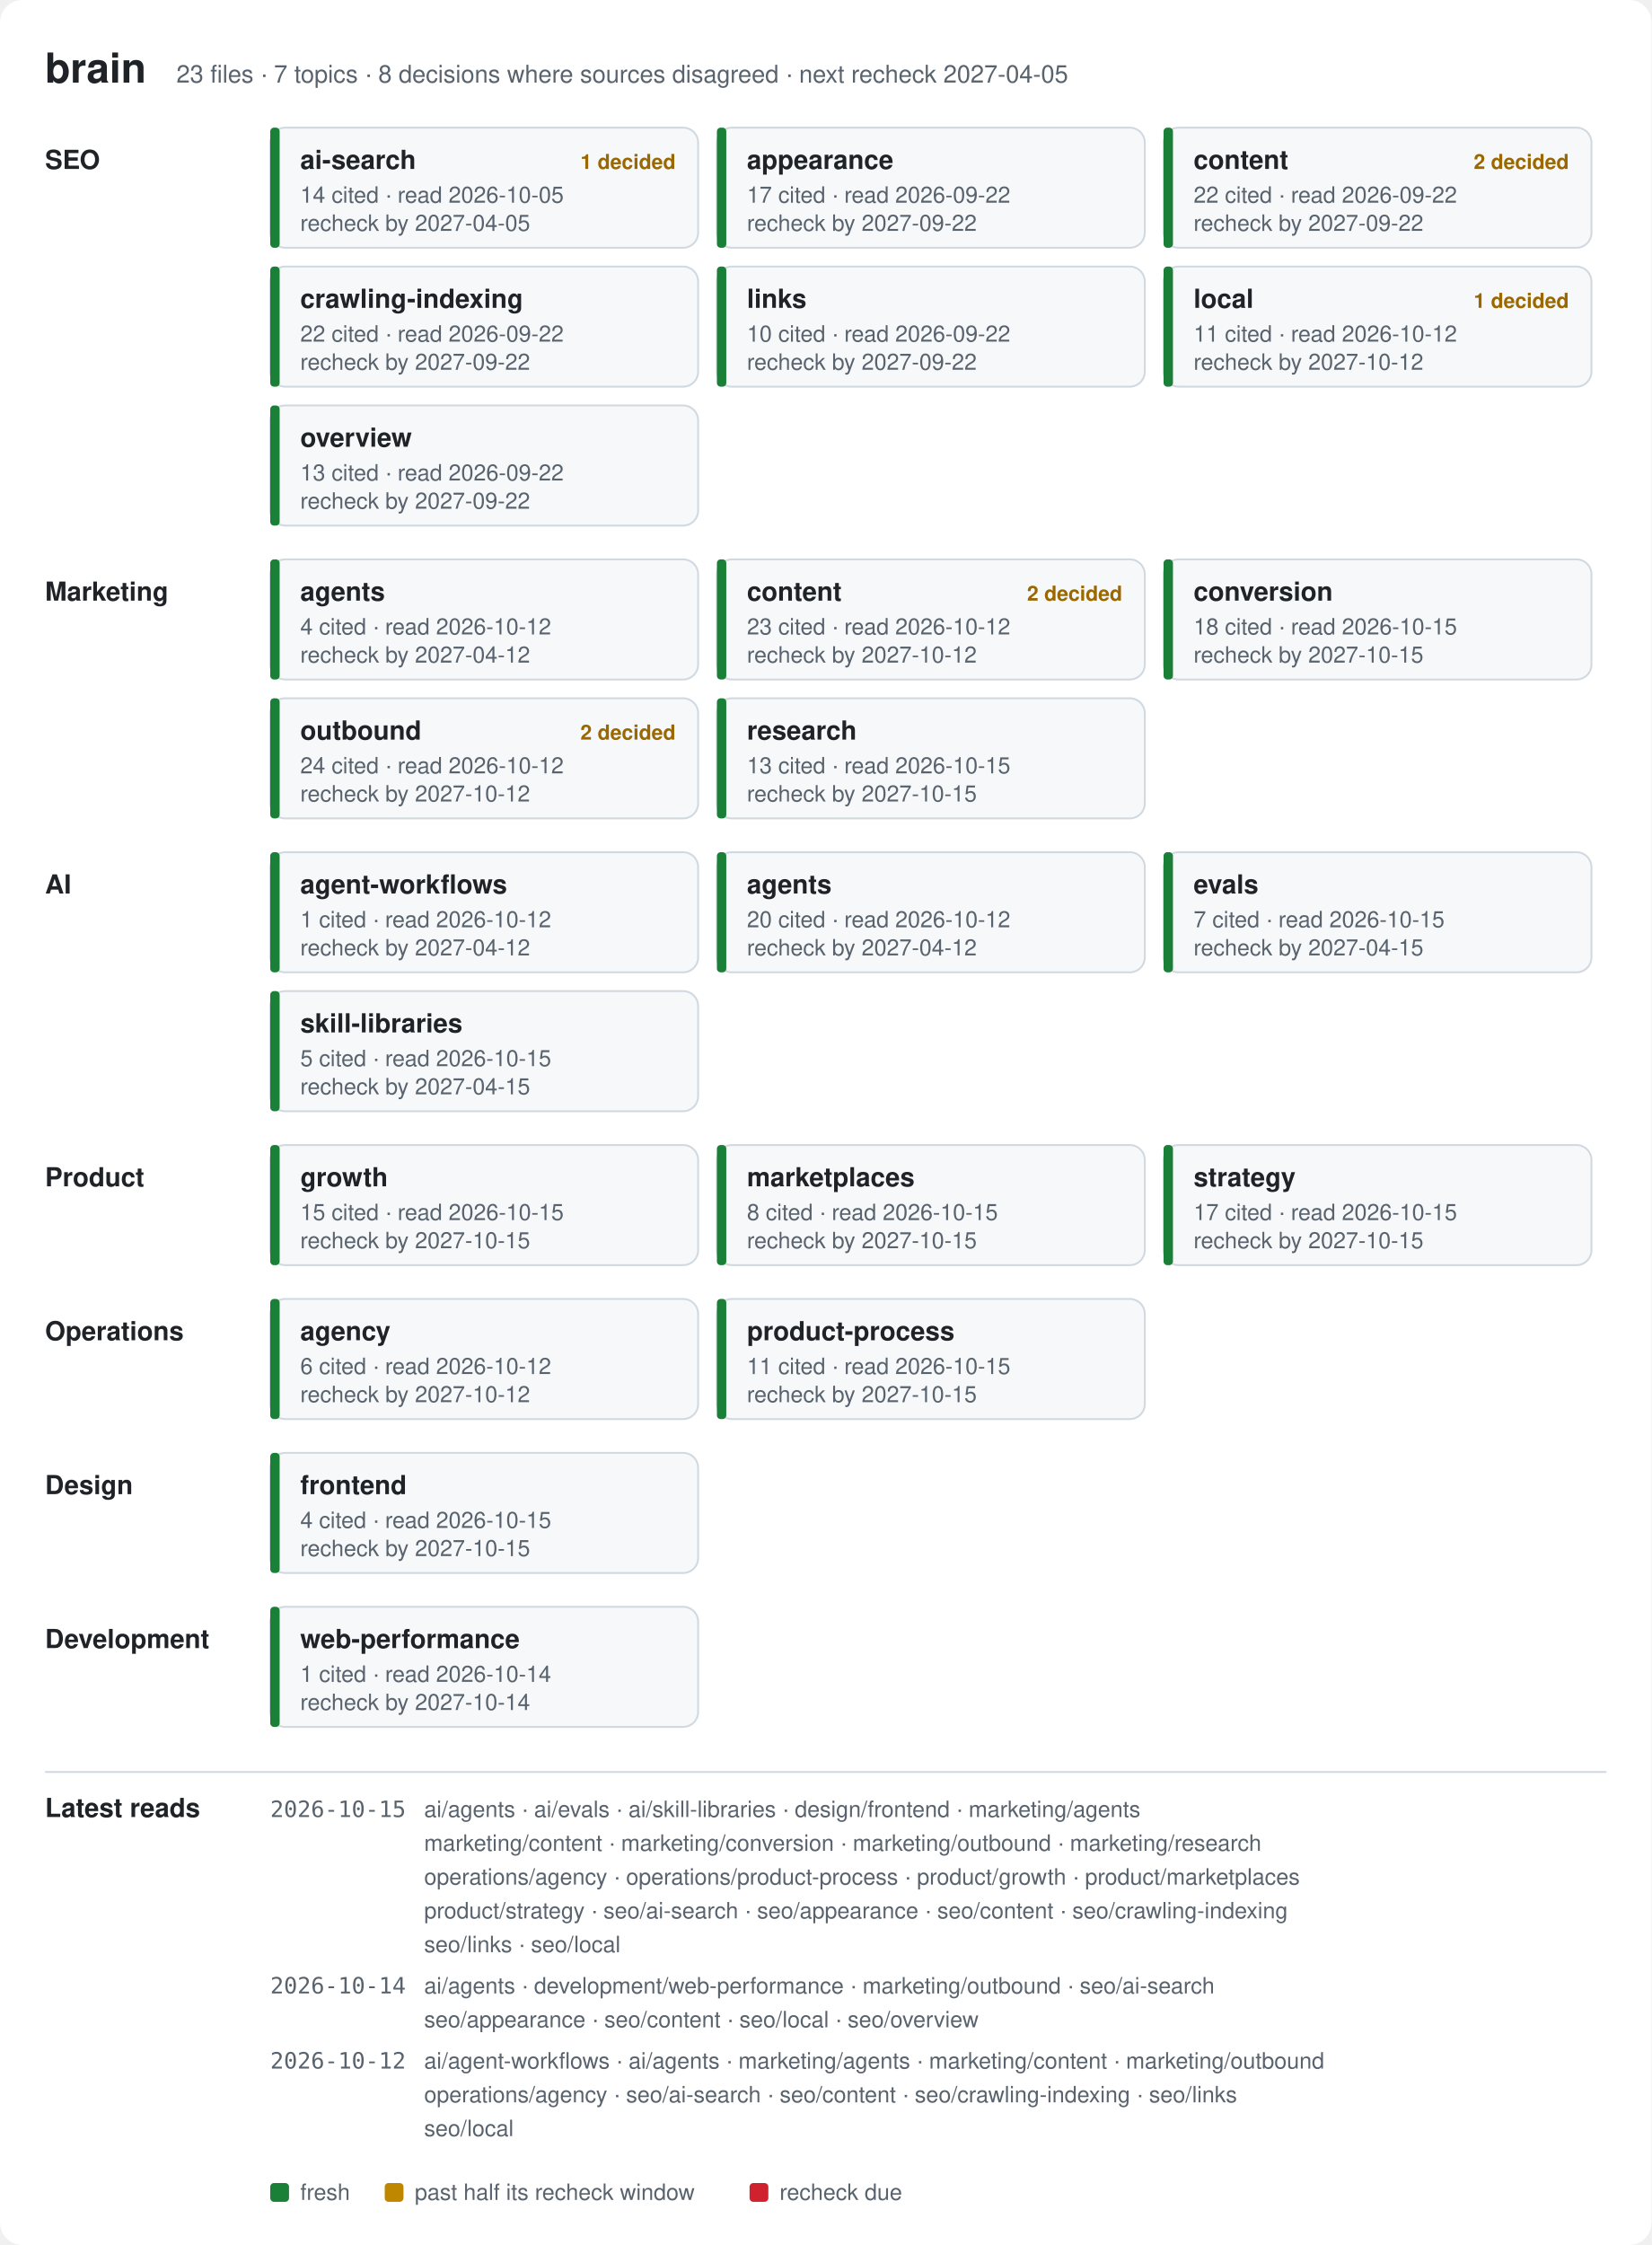
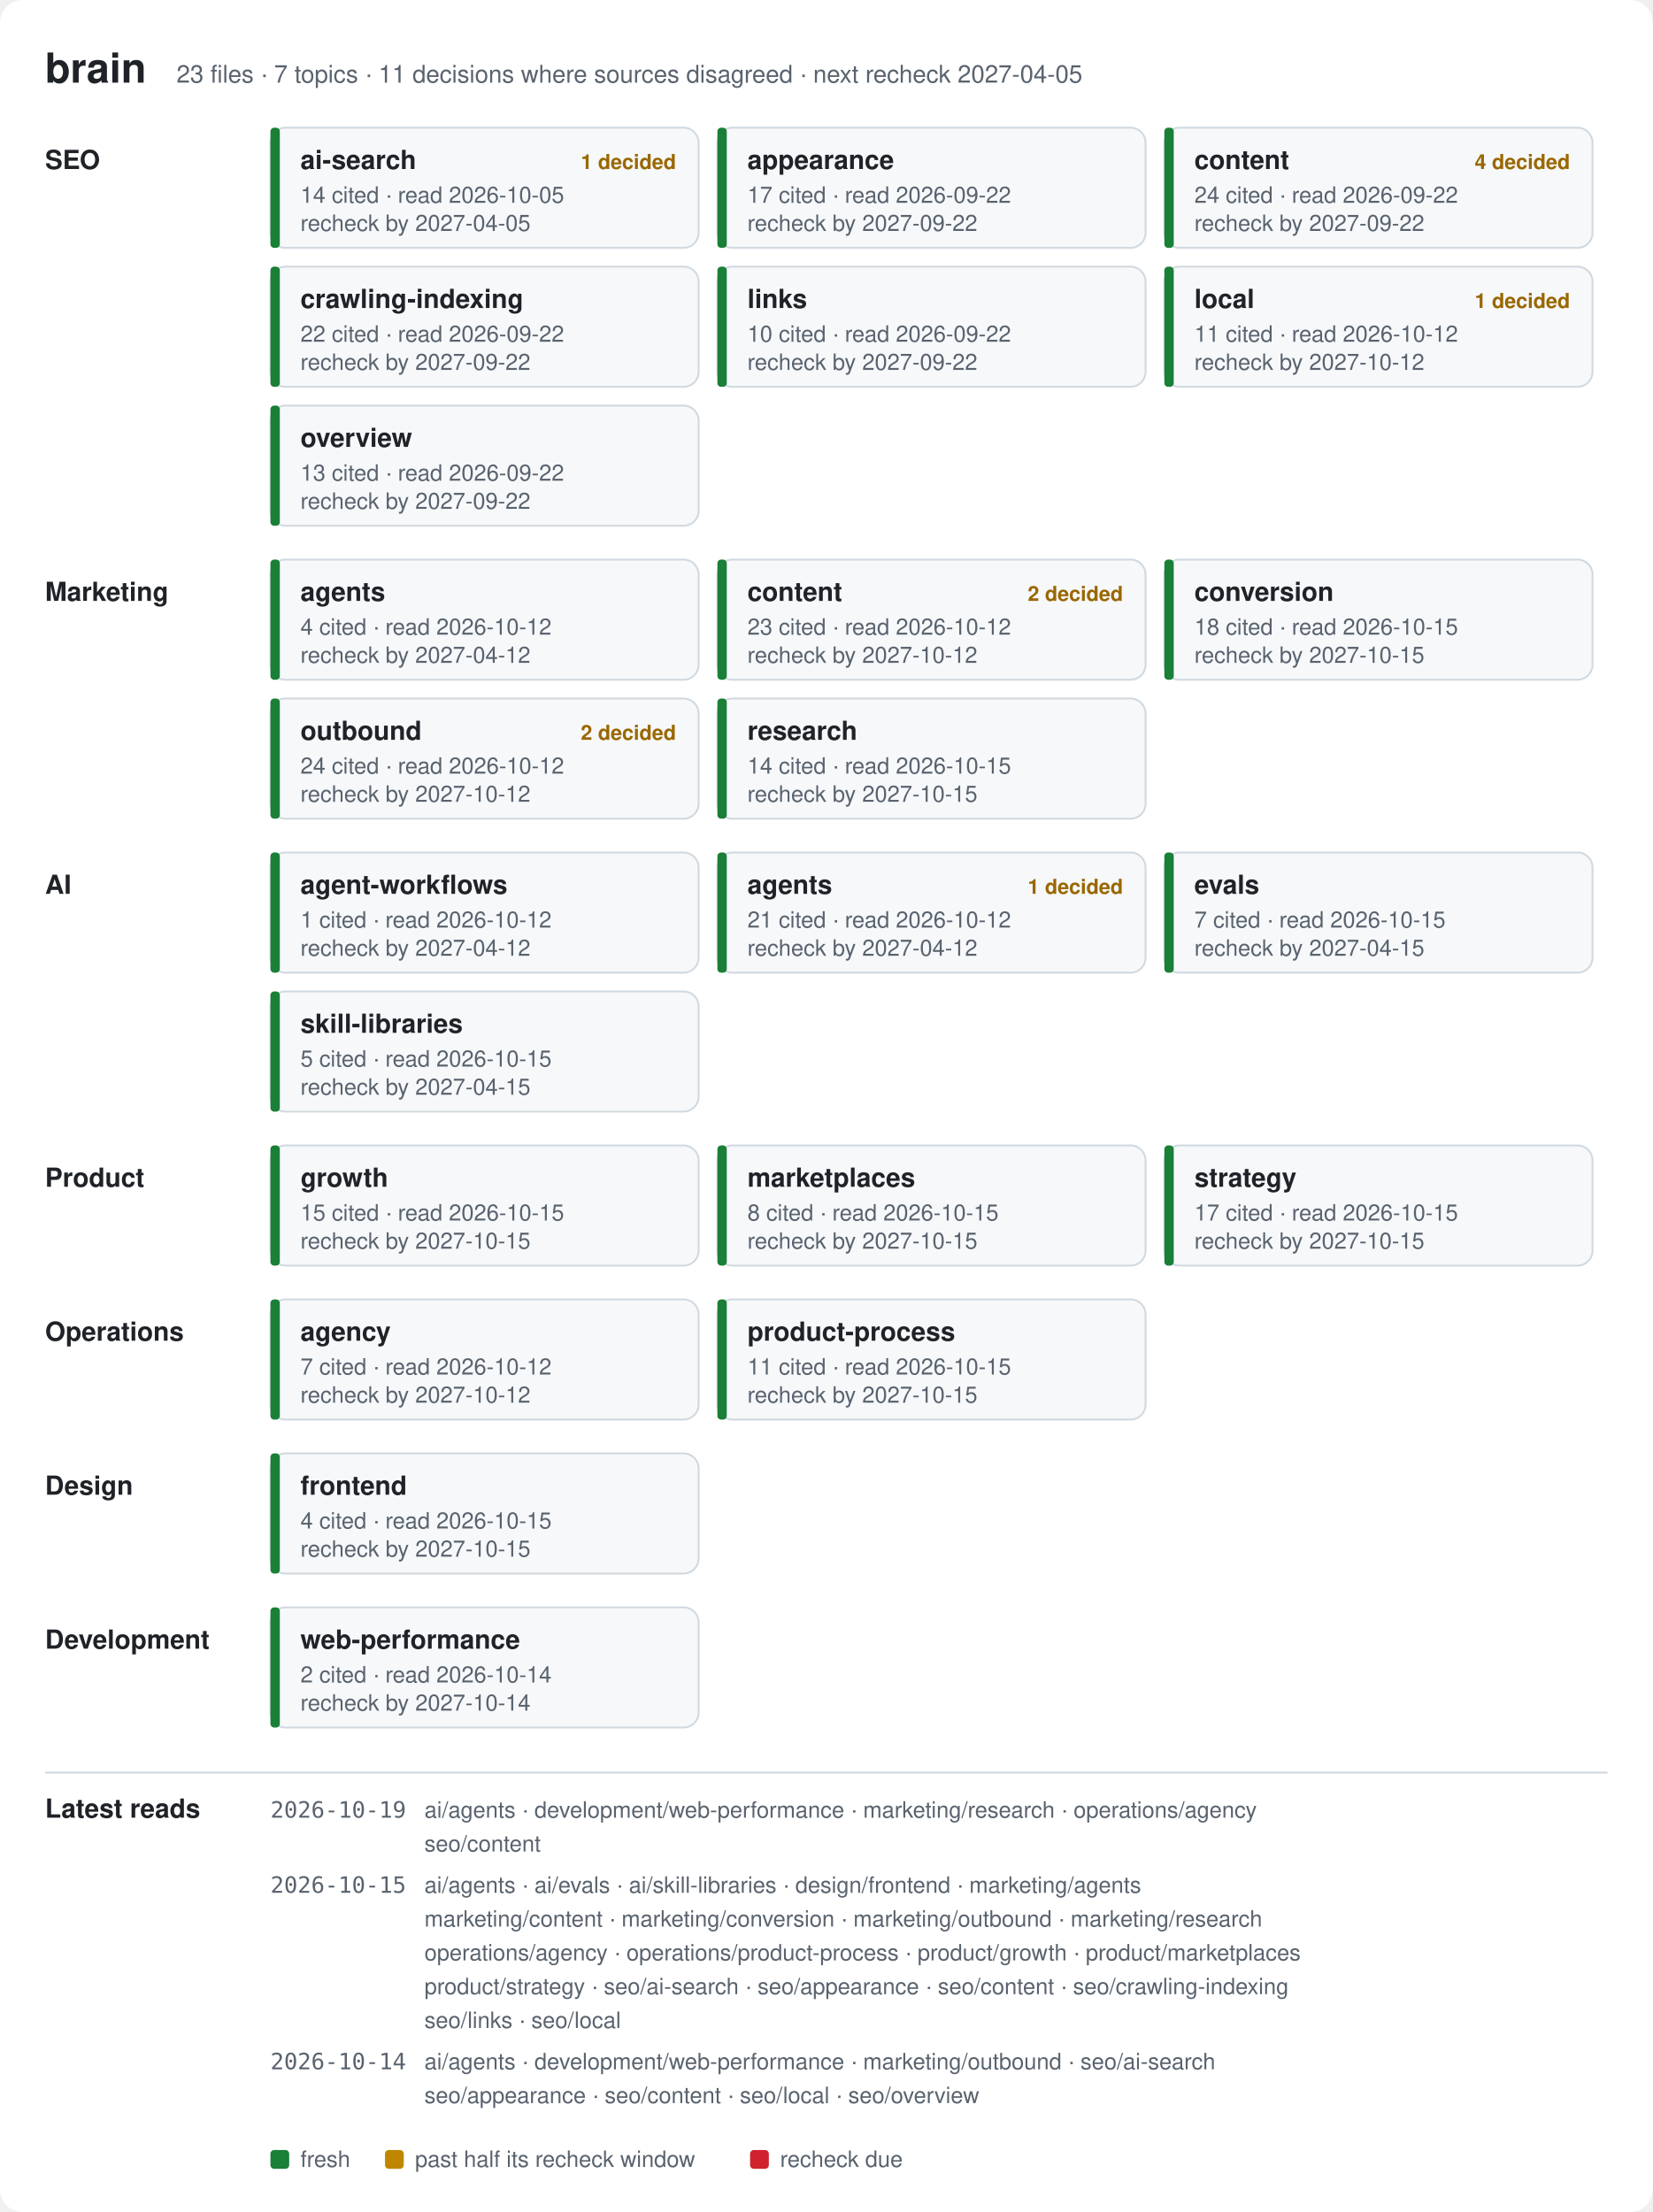
- <svg xmlns="http://www.w3.org/2000/svg" width="880" height="1196" viewBox="0 0 880 1196" role="img" aria-label="Brain map: 23 files · 7 topics · 8 decisions where sources disagreed · next recheck 2027-04-05">
+ <svg xmlns="http://www.w3.org/2000/svg" width="880" height="1178" viewBox="0 0 880 1178" role="img" aria-label="Brain map: 23 files · 7 topics · 11 decisions where sources disagreed · next recheck 2027-04-05">
  <style>
    text { font-family: -apple-system, BlinkMacSystemFont, 'Segoe UI', Helvetica, Arial, sans-serif; fill: #1f2328; }
    .h1 { font-size: 22px; font-weight: 700; }
    .topic { font-size: 14px; font-weight: 600; }
    .name { font-size: 14px; font-weight: 600; }
    .small { font-size: 12px; fill: #59636e; }
    .muted { font-size: 13px; fill: #59636e; }
    .mono { font-family: ui-monospace, SFMono-Regular, Menlo, monospace; }
    .badge { font-size: 11px; font-weight: 600; fill: #9a6700; }
    .bg { fill: #ffffff; }
    .card { fill: #f6f8fa; stroke: #d1d9e0; }
    .rule { stroke: #d1d9e0; }
    .s-fresh { fill: #1a7f37; } .s-soon { fill: #bf8700; } .s-due { fill: #cf222e; } .s-none { fill: #818b98; }
    .t-soon { fill: #9a6700; } .t-due { fill: #cf222e; font-weight: 600; }
    a:hover .card { stroke: #0969da; }
    @media (prefers-color-scheme: dark) {
      text { fill: #f0f6fc; }
      .small, .muted { fill: #9198a1; }
      .badge, .t-soon { fill: #d29922; }
      .t-due { fill: #f85149; }
      .bg { fill: #0d1117; }
      .card { fill: #151b23; stroke: #3d444d; }
      .rule { stroke: #3d444d; }
      .s-fresh { fill: #3fb950; } .s-soon { fill: #d29922; } .s-due { fill: #f85149; }
      a:hover .card { stroke: #4493f8; }
    }
</style>
-   <rect width="880" height="1196" rx="12" class="bg" />
+   <rect width="880" height="1178" rx="12" class="bg" />
  <text x="24" y="44" class="h1">brain</text>
-   <text x="94" y="44" class="muted">23 files · 7 topics · 8 decisions where sources disagreed · next recheck 2027-04-05</text>
+   <text x="94" y="44" class="muted">23 files · 7 topics · 11 decisions where sources disagreed · next recheck 2027-04-05</text>
  <text x="24" y="90" class="topic">SEO</text>
  <a href="seo/ai-search.md">
    <g>
      <rect x="144" y="68" width="228" height="64" rx="8" class="card" />
      <rect x="144" y="68" width="5" height="64" rx="2" class="s-fresh" />
      <text x="160" y="90" class="name">ai-search</text>
      <text x="360" y="90" class="badge" text-anchor="end">1 decided</text>
      <text x="160" y="108" class="small">14 cited · read 2026-10-05</text>
      <text x="160" y="123" class="small t-fresh">recheck by 2027-04-05</text>
    </g>
  </a>
  <a href="seo/appearance.md">
    <g>
      <rect x="382" y="68" width="228" height="64" rx="8" class="card" />
      <rect x="382" y="68" width="5" height="64" rx="2" class="s-fresh" />
      <text x="398" y="90" class="name">appearance</text>
      <text x="398" y="108" class="small">17 cited · read 2026-09-22</text>
      <text x="398" y="123" class="small t-fresh">recheck by 2027-09-22</text>
    </g>
  </a>
  <a href="seo/content.md">
    <g>
      <rect x="620" y="68" width="228" height="64" rx="8" class="card" />
      <rect x="620" y="68" width="5" height="64" rx="2" class="s-fresh" />
      <text x="636" y="90" class="name">content</text>
-       <text x="836" y="90" class="badge" text-anchor="end">2 decided</text>
-       <text x="636" y="108" class="small">22 cited · read 2026-09-22</text>
+       <text x="836" y="90" class="badge" text-anchor="end">4 decided</text>
+       <text x="636" y="108" class="small">24 cited · read 2026-09-22</text>
      <text x="636" y="123" class="small t-fresh">recheck by 2027-09-22</text>
    </g>
  </a>
  <a href="seo/crawling-indexing.md">
    <g>
      <rect x="144" y="142" width="228" height="64" rx="8" class="card" />
      <rect x="144" y="142" width="5" height="64" rx="2" class="s-fresh" />
      <text x="160" y="164" class="name">crawling-indexing</text>
      <text x="160" y="182" class="small">22 cited · read 2026-09-22</text>
      <text x="160" y="197" class="small t-fresh">recheck by 2027-09-22</text>
    </g>
  </a>
  <a href="seo/links.md">
    <g>
      <rect x="382" y="142" width="228" height="64" rx="8" class="card" />
      <rect x="382" y="142" width="5" height="64" rx="2" class="s-fresh" />
      <text x="398" y="164" class="name">links</text>
      <text x="398" y="182" class="small">10 cited · read 2026-09-22</text>
      <text x="398" y="197" class="small t-fresh">recheck by 2027-09-22</text>
    </g>
  </a>
  <a href="seo/local.md">
    <g>
      <rect x="620" y="142" width="228" height="64" rx="8" class="card" />
      <rect x="620" y="142" width="5" height="64" rx="2" class="s-fresh" />
      <text x="636" y="164" class="name">local</text>
      <text x="836" y="164" class="badge" text-anchor="end">1 decided</text>
      <text x="636" y="182" class="small">11 cited · read 2026-10-12</text>
      <text x="636" y="197" class="small t-fresh">recheck by 2027-10-12</text>
    </g>
  </a>
  <a href="seo/overview.md">
    <g>
      <rect x="144" y="216" width="228" height="64" rx="8" class="card" />
      <rect x="144" y="216" width="5" height="64" rx="2" class="s-fresh" />
      <text x="160" y="238" class="name">overview</text>
      <text x="160" y="256" class="small">13 cited · read 2026-09-22</text>
      <text x="160" y="271" class="small t-fresh">recheck by 2027-09-22</text>
    </g>
  </a>
  <text x="24" y="320" class="topic">Marketing</text>
  <a href="marketing/agents.md">
    <g>
      <rect x="144" y="298" width="228" height="64" rx="8" class="card" />
      <rect x="144" y="298" width="5" height="64" rx="2" class="s-fresh" />
      <text x="160" y="320" class="name">agents</text>
      <text x="160" y="338" class="small">4 cited · read 2026-10-12</text>
      <text x="160" y="353" class="small t-fresh">recheck by 2027-04-12</text>
    </g>
  </a>
  <a href="marketing/content.md">
    <g>
      <rect x="382" y="298" width="228" height="64" rx="8" class="card" />
      <rect x="382" y="298" width="5" height="64" rx="2" class="s-fresh" />
      <text x="398" y="320" class="name">content</text>
      <text x="598" y="320" class="badge" text-anchor="end">2 decided</text>
      <text x="398" y="338" class="small">23 cited · read 2026-10-12</text>
      <text x="398" y="353" class="small t-fresh">recheck by 2027-10-12</text>
    </g>
  </a>
  <a href="marketing/conversion.md">
    <g>
      <rect x="620" y="298" width="228" height="64" rx="8" class="card" />
      <rect x="620" y="298" width="5" height="64" rx="2" class="s-fresh" />
      <text x="636" y="320" class="name">conversion</text>
      <text x="636" y="338" class="small">18 cited · read 2026-10-15</text>
      <text x="636" y="353" class="small t-fresh">recheck by 2027-10-15</text>
    </g>
  </a>
  <a href="marketing/outbound.md">
    <g>
      <rect x="144" y="372" width="228" height="64" rx="8" class="card" />
      <rect x="144" y="372" width="5" height="64" rx="2" class="s-fresh" />
      <text x="160" y="394" class="name">outbound</text>
      <text x="360" y="394" class="badge" text-anchor="end">2 decided</text>
      <text x="160" y="412" class="small">24 cited · read 2026-10-12</text>
      <text x="160" y="427" class="small t-fresh">recheck by 2027-10-12</text>
    </g>
  </a>
  <a href="marketing/research.md">
    <g>
      <rect x="382" y="372" width="228" height="64" rx="8" class="card" />
      <rect x="382" y="372" width="5" height="64" rx="2" class="s-fresh" />
      <text x="398" y="394" class="name">research</text>
-       <text x="398" y="412" class="small">13 cited · read 2026-10-15</text>
+       <text x="398" y="412" class="small">14 cited · read 2026-10-15</text>
      <text x="398" y="427" class="small t-fresh">recheck by 2027-10-15</text>
    </g>
  </a>
  <text x="24" y="476" class="topic">AI</text>
  <a href="ai/agent-workflows.md">
    <g>
      <rect x="144" y="454" width="228" height="64" rx="8" class="card" />
      <rect x="144" y="454" width="5" height="64" rx="2" class="s-fresh" />
      <text x="160" y="476" class="name">agent-workflows</text>
      <text x="160" y="494" class="small">1 cited · read 2026-10-12</text>
      <text x="160" y="509" class="small t-fresh">recheck by 2027-04-12</text>
    </g>
  </a>
  <a href="ai/agents.md">
    <g>
      <rect x="382" y="454" width="228" height="64" rx="8" class="card" />
      <rect x="382" y="454" width="5" height="64" rx="2" class="s-fresh" />
      <text x="398" y="476" class="name">agents</text>
-       <text x="398" y="494" class="small">20 cited · read 2026-10-12</text>
+       <text x="598" y="476" class="badge" text-anchor="end">1 decided</text>
+       <text x="398" y="494" class="small">21 cited · read 2026-10-12</text>
      <text x="398" y="509" class="small t-fresh">recheck by 2027-04-12</text>
    </g>
  </a>
  <a href="ai/evals.md">
    <g>
      <rect x="620" y="454" width="228" height="64" rx="8" class="card" />
      <rect x="620" y="454" width="5" height="64" rx="2" class="s-fresh" />
      <text x="636" y="476" class="name">evals</text>
      <text x="636" y="494" class="small">7 cited · read 2026-10-15</text>
      <text x="636" y="509" class="small t-fresh">recheck by 2027-04-15</text>
    </g>
  </a>
  <a href="ai/skill-libraries.md">
    <g>
      <rect x="144" y="528" width="228" height="64" rx="8" class="card" />
      <rect x="144" y="528" width="5" height="64" rx="2" class="s-fresh" />
      <text x="160" y="550" class="name">skill-libraries</text>
      <text x="160" y="568" class="small">5 cited · read 2026-10-15</text>
      <text x="160" y="583" class="small t-fresh">recheck by 2027-04-15</text>
    </g>
  </a>
  <text x="24" y="632" class="topic">Product</text>
  <a href="product/growth.md">
    <g>
      <rect x="144" y="610" width="228" height="64" rx="8" class="card" />
      <rect x="144" y="610" width="5" height="64" rx="2" class="s-fresh" />
      <text x="160" y="632" class="name">growth</text>
      <text x="160" y="650" class="small">15 cited · read 2026-10-15</text>
      <text x="160" y="665" class="small t-fresh">recheck by 2027-10-15</text>
    </g>
  </a>
  <a href="product/marketplaces.md">
    <g>
      <rect x="382" y="610" width="228" height="64" rx="8" class="card" />
      <rect x="382" y="610" width="5" height="64" rx="2" class="s-fresh" />
      <text x="398" y="632" class="name">marketplaces</text>
      <text x="398" y="650" class="small">8 cited · read 2026-10-15</text>
      <text x="398" y="665" class="small t-fresh">recheck by 2027-10-15</text>
    </g>
  </a>
  <a href="product/strategy.md">
    <g>
      <rect x="620" y="610" width="228" height="64" rx="8" class="card" />
      <rect x="620" y="610" width="5" height="64" rx="2" class="s-fresh" />
      <text x="636" y="632" class="name">strategy</text>
      <text x="636" y="650" class="small">17 cited · read 2026-10-15</text>
      <text x="636" y="665" class="small t-fresh">recheck by 2027-10-15</text>
    </g>
  </a>
  <text x="24" y="714" class="topic">Operations</text>
  <a href="operations/agency.md">
    <g>
      <rect x="144" y="692" width="228" height="64" rx="8" class="card" />
      <rect x="144" y="692" width="5" height="64" rx="2" class="s-fresh" />
      <text x="160" y="714" class="name">agency</text>
-       <text x="160" y="732" class="small">6 cited · read 2026-10-12</text>
+       <text x="160" y="732" class="small">7 cited · read 2026-10-12</text>
      <text x="160" y="747" class="small t-fresh">recheck by 2027-10-12</text>
    </g>
  </a>
  <a href="operations/product-process.md">
    <g>
      <rect x="382" y="692" width="228" height="64" rx="8" class="card" />
      <rect x="382" y="692" width="5" height="64" rx="2" class="s-fresh" />
      <text x="398" y="714" class="name">product-process</text>
      <text x="398" y="732" class="small">11 cited · read 2026-10-15</text>
      <text x="398" y="747" class="small t-fresh">recheck by 2027-10-15</text>
    </g>
  </a>
  <text x="24" y="796" class="topic">Design</text>
  <a href="design/frontend.md">
    <g>
      <rect x="144" y="774" width="228" height="64" rx="8" class="card" />
      <rect x="144" y="774" width="5" height="64" rx="2" class="s-fresh" />
      <text x="160" y="796" class="name">frontend</text>
      <text x="160" y="814" class="small">4 cited · read 2026-10-15</text>
      <text x="160" y="829" class="small t-fresh">recheck by 2027-10-15</text>
    </g>
  </a>
  <text x="24" y="878" class="topic">Development</text>
  <a href="development/web-performance.md">
    <g>
      <rect x="144" y="856" width="228" height="64" rx="8" class="card" />
      <rect x="144" y="856" width="5" height="64" rx="2" class="s-fresh" />
      <text x="160" y="878" class="name">web-performance</text>
-       <text x="160" y="896" class="small">1 cited · read 2026-10-14</text>
+       <text x="160" y="896" class="small">2 cited · read 2026-10-14</text>
      <text x="160" y="911" class="small t-fresh">recheck by 2027-10-14</text>
    </g>
  </a>
  <line x1="24" y1="944" x2="856" y2="944" class="rule" />
  <text x="24" y="968" class="topic">Latest reads</text>
-   <text x="144" y="968" class="small mono">2026-10-15</text>
-   <text x="226" y="968" class="small">ai/agents · ai/evals · ai/skill-libraries · design/frontend · marketing/agents</text>
-   <text x="226" y="986" class="small">marketing/content · marketing/conversion · marketing/outbound · marketing/research</text>
-   <text x="226" y="1004" class="small">operations/agency · operations/product-process · product/growth · product/marketplaces</text>
-   <text x="226" y="1022" class="small">product/strategy · seo/ai-search · seo/appearance · seo/content · seo/crawling-indexing</text>
-   <text x="226" y="1040" class="small">seo/links · seo/local</text>
-   <text x="144" y="1062" class="small mono">2026-10-14</text>
-   <text x="226" y="1062" class="small">ai/agents · development/web-performance · marketing/outbound · seo/ai-search</text>
-   <text x="226" y="1080" class="small">seo/appearance · seo/content · seo/local · seo/overview</text>
-   <text x="144" y="1102" class="small mono">2026-10-12</text>
-   <text x="226" y="1102" class="small">ai/agent-workflows · ai/agents · marketing/agents · marketing/content · marketing/outbound</text>
-   <text x="226" y="1120" class="small">operations/agency · seo/ai-search · seo/content · seo/crawling-indexing · seo/links</text>
-   <text x="226" y="1138" class="small">seo/local</text>
-   <rect x="144" y="1163" width="10" height="10" rx="2" class="s-fresh" />
-   <text x="160" y="1172" class="small">fresh</text>
-   <rect x="205.0" y="1163" width="10" height="10" rx="2" class="s-soon" />
-   <text x="221.0" y="1172" class="small">past half its recheck window</text>
-   <rect x="399.4" y="1163" width="10" height="10" rx="2" class="s-due" />
-   <text x="415.4" y="1172" class="small">recheck due</text>
+   <text x="144" y="968" class="small mono">2026-10-19</text>
+   <text x="226" y="968" class="small">ai/agents · development/web-performance · marketing/research · operations/agency</text>
+   <text x="226" y="986" class="small">seo/content</text>
+   <text x="144" y="1008" class="small mono">2026-10-15</text>
+   <text x="226" y="1008" class="small">ai/agents · ai/evals · ai/skill-libraries · design/frontend · marketing/agents</text>
+   <text x="226" y="1026" class="small">marketing/content · marketing/conversion · marketing/outbound · marketing/research</text>
+   <text x="226" y="1044" class="small">operations/agency · operations/product-process · product/growth · product/marketplaces</text>
+   <text x="226" y="1062" class="small">product/strategy · seo/ai-search · seo/appearance · seo/content · seo/crawling-indexing</text>
+   <text x="226" y="1080" class="small">seo/links · seo/local</text>
+   <text x="144" y="1102" class="small mono">2026-10-14</text>
+   <text x="226" y="1102" class="small">ai/agents · development/web-performance · marketing/outbound · seo/ai-search</text>
+   <text x="226" y="1120" class="small">seo/appearance · seo/content · seo/local · seo/overview</text>
+   <rect x="144" y="1145" width="10" height="10" rx="2" class="s-fresh" />
+   <text x="160" y="1154" class="small">fresh</text>
+   <rect x="205.0" y="1145" width="10" height="10" rx="2" class="s-soon" />
+   <text x="221.0" y="1154" class="small">past half its recheck window</text>
+   <rect x="399.4" y="1145" width="10" height="10" rx="2" class="s-due" />
+   <text x="415.4" y="1154" class="small">recheck due</text>
</svg>
